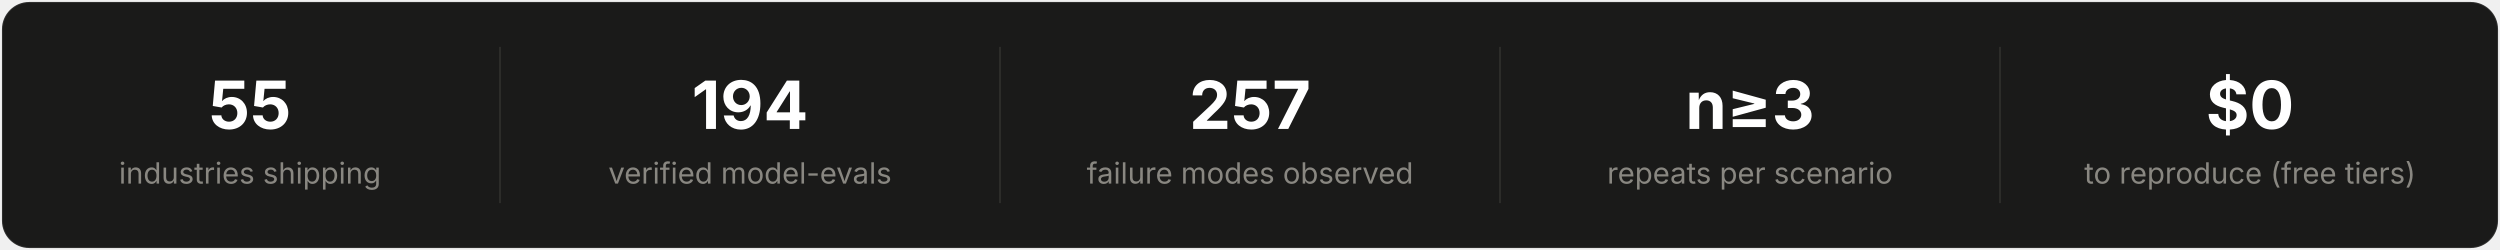
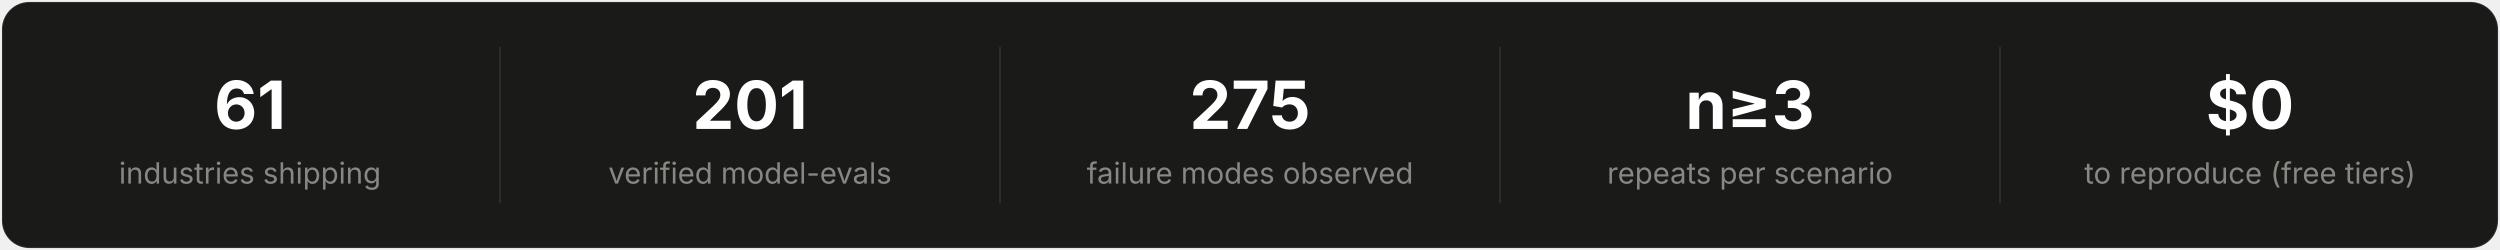
- <svg xmlns="http://www.w3.org/2000/svg" width="1280" height="128" viewBox="0 0 1280 128" role="img" aria-label="55 industries shipping, 194 verified model-evals, 257 failure modes observed, at least 3 repeats per scenario, $0 to reproduce on free tiers">
+ <svg xmlns="http://www.w3.org/2000/svg" width="1280" height="128" viewBox="0 0 1280 128" role="img" aria-label="61 industries shipping, 201 verified model-evals, 275 failure modes observed, at least 3 repeats per scenario, $0 to reproduce on free tiers">
  <rect x="1" y="1" width="1278" height="126" rx="14" fill="#1a1a19" stroke="rgba(255,255,255,0.10)" />
  <g stroke="#2c2c2a">
    <path d="M 256 24 V 104" />
    <path d="M 512 24 V 104" />
    <path d="M 768 24 V 104" />
    <path d="M 1024 24 V 104" />
  </g>
  <g font-family="system-ui, -apple-system, 'Segoe UI', sans-serif" text-anchor="middle">
    <g fill="#ffffff" font-size="34" font-weight="700">
-       <text x="128" y="66">55</text>
-       <text x="384" y="66">194</text>
-       <text x="640" y="66">257</text>
+       <text x="128" y="66">61</text>
+       <text x="384" y="66">201</text>
+       <text x="640" y="66">275</text>
      <text x="896" y="66">n≥3</text>
      <text x="1152" y="66">$0</text>
    </g>
    <g fill="#898781" font-size="15">
      <text x="128" y="94">industries shipping</text>
      <text x="384" y="94">verified model-evals</text>
      <text x="640" y="94">failure modes observed</text>
      <text x="896" y="94">repeats per scenario</text>
      <text x="1152" y="94">to reproduce (free tiers)</text>
    </g>
  </g>
</svg>
